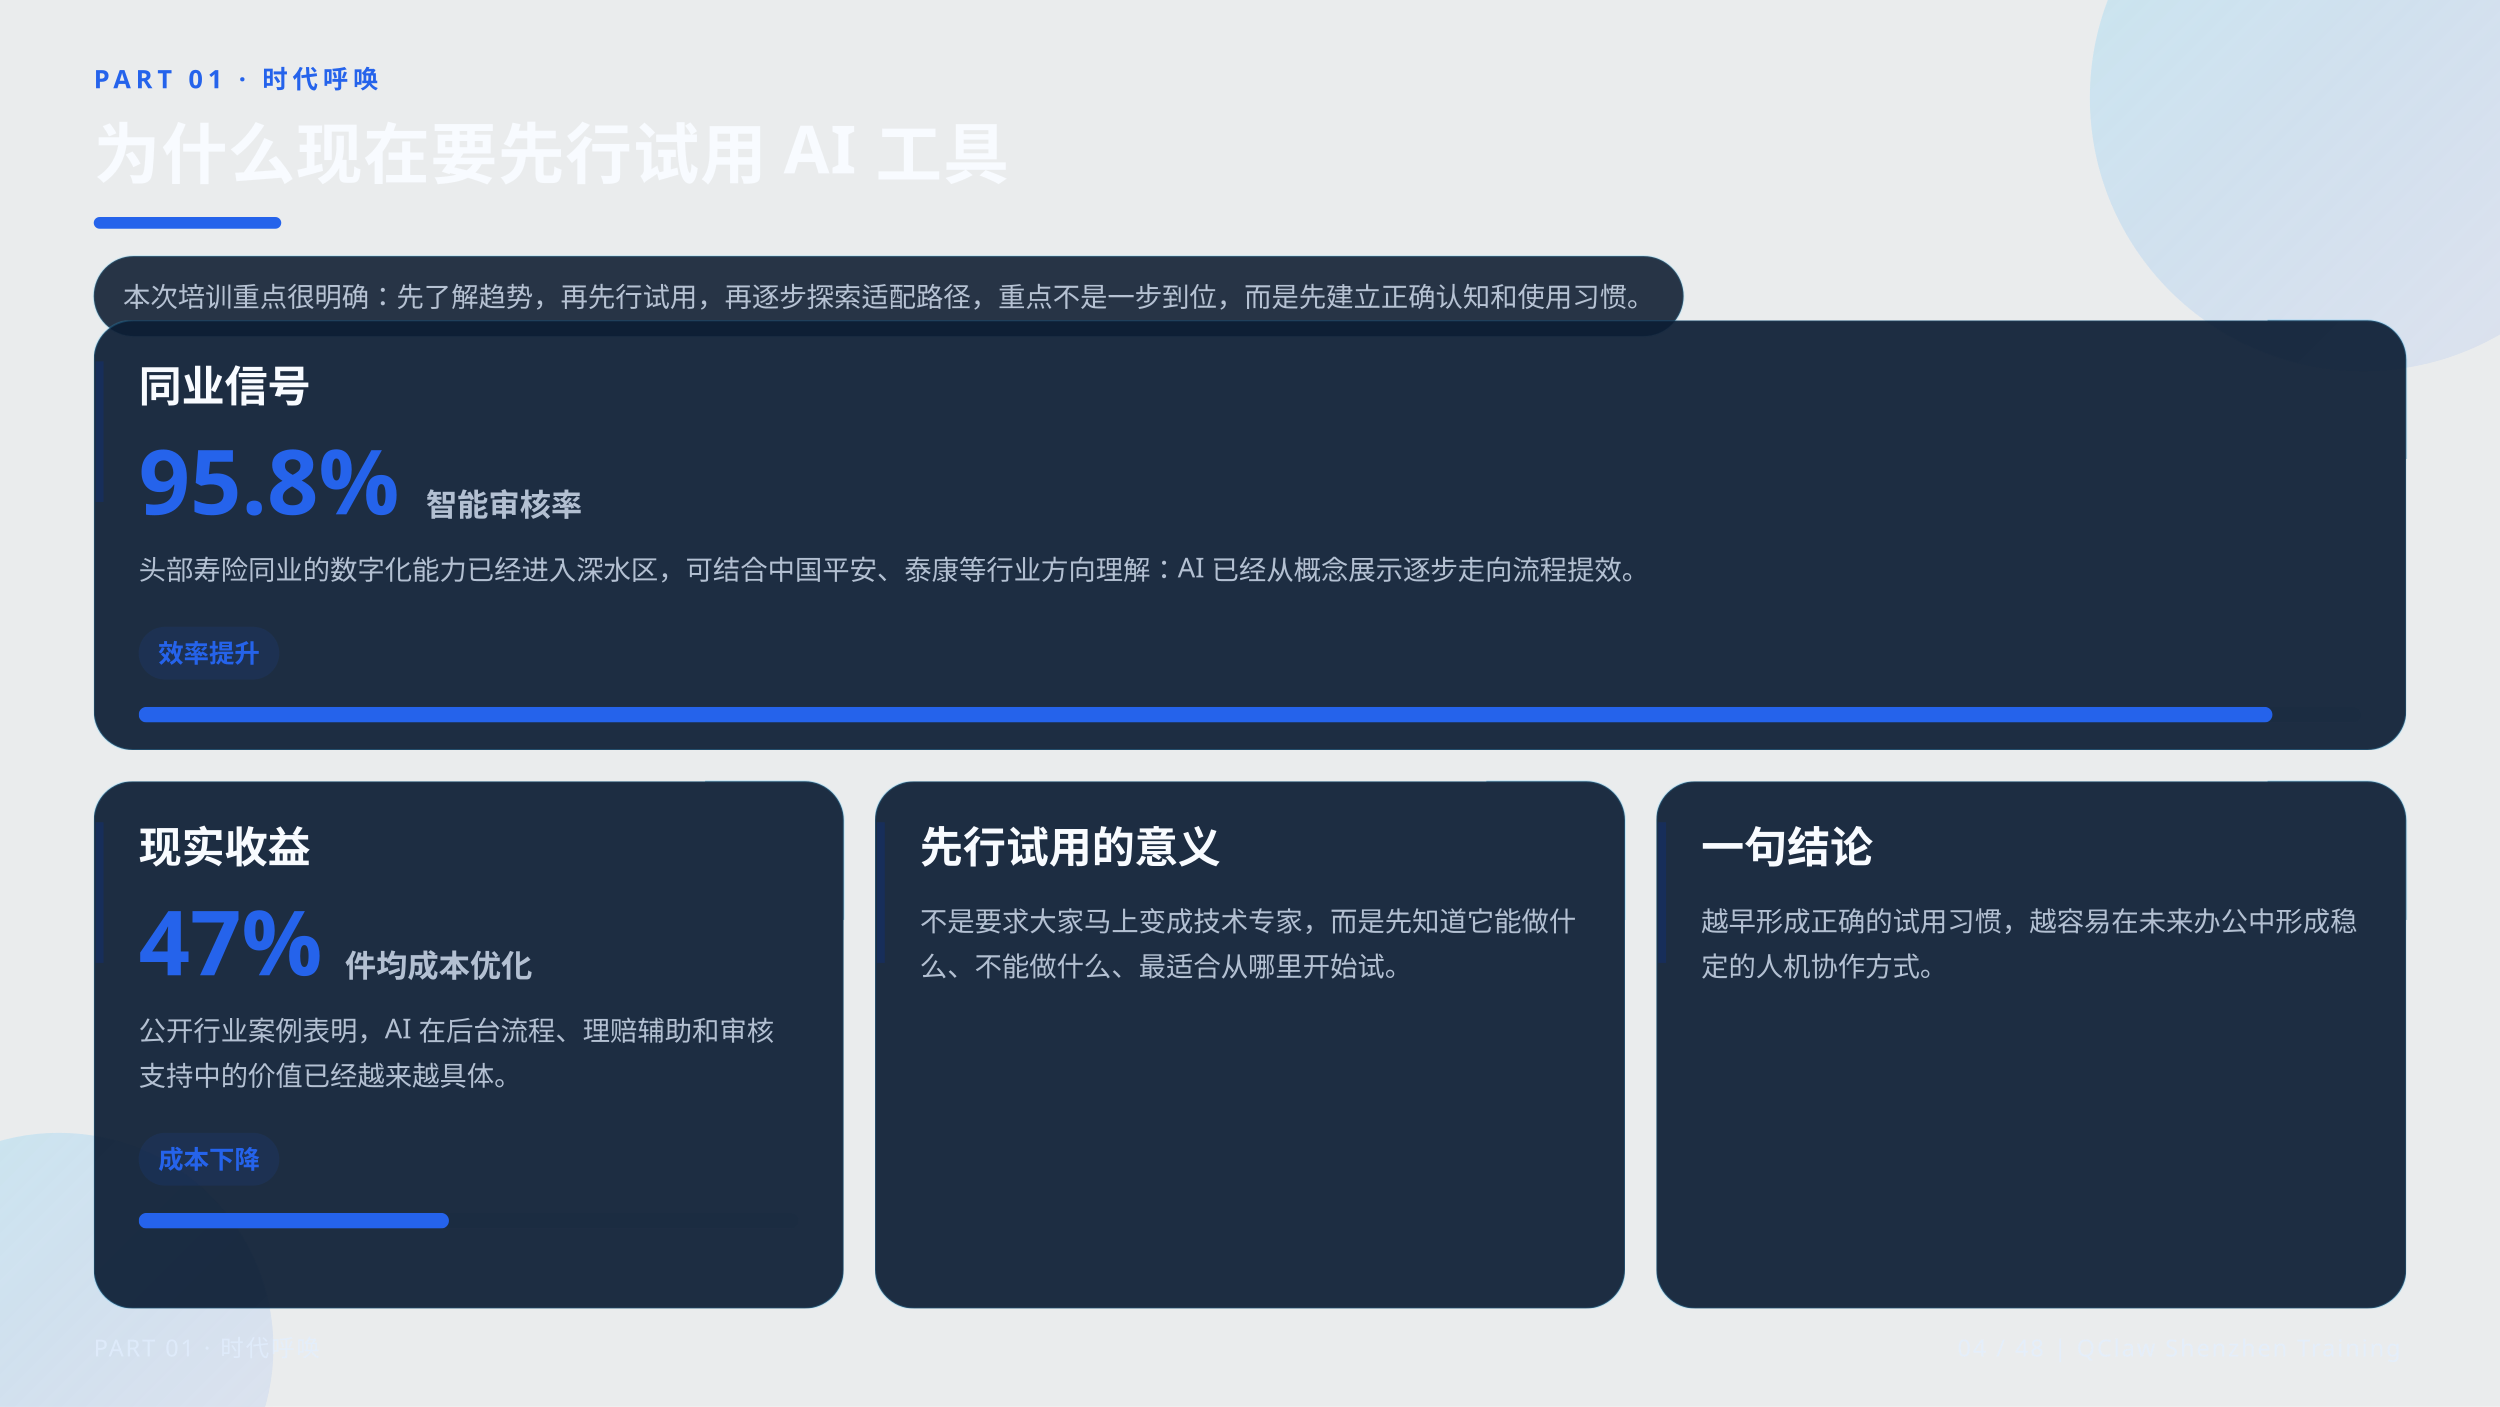
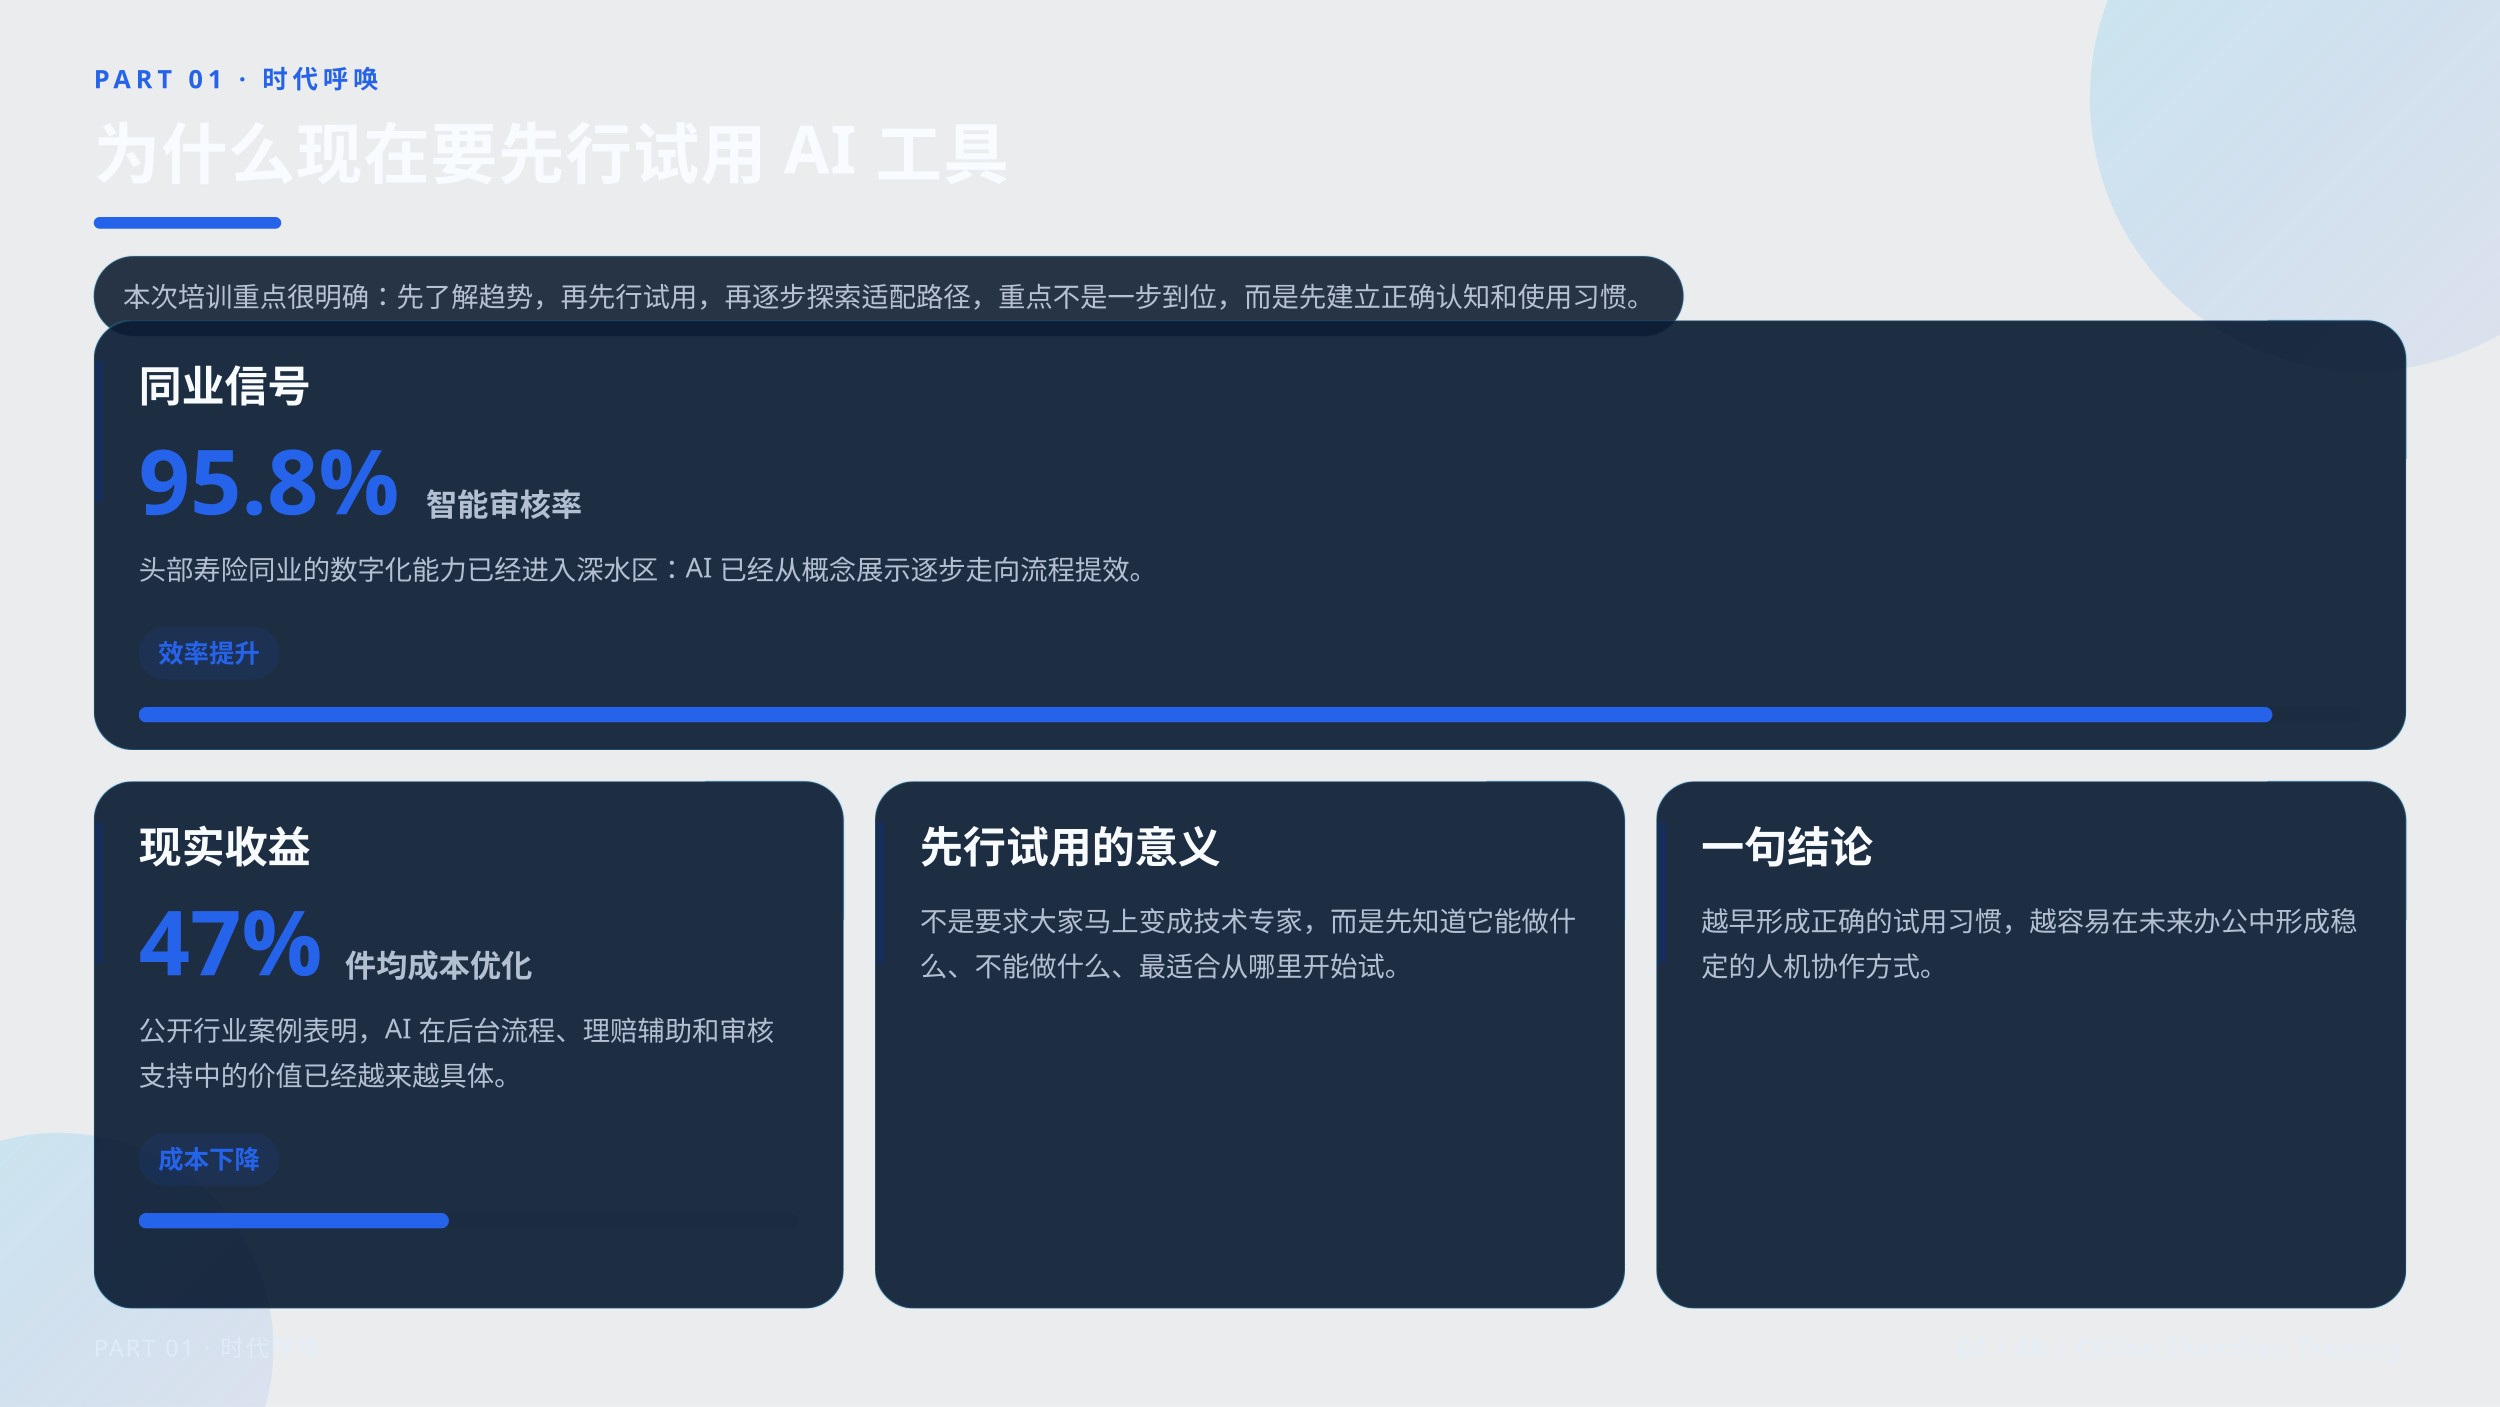
<svg xmlns="http://www.w3.org/2000/svg" data-stacking-context="true" aria-owns="html1" width="1280" height="720" viewBox="0 0 1280 720">
  <style />
  <g data-stacking-layer="rootBackgroundAndBorders" />
  <g data-stacking-layer="childStackingContextsWithNegativeStackLevels" />
  <g data-stacking-layer="inFlowNonInlineNonPositionedDescendants" />
  <g data-stacking-layer="nonPositionedFloats" />
  <g data-stacking-layer="inFlowInlineLevelNonPositionedDescendants" />
  <g data-stacking-layer="childStackingContextsWithStackLevelZeroAndPositionedDescendantsWithStackLevelZero" />
  <g data-stacking-layer="childStackingContextsWithPositiveStackLevels" />
  <g data-tag="html" id="html1" data-z-index="auto" data-stacking-context="true" aria-owns="head1 body1">
    <g data-tag="head" id="head1" data-z-index="auto" data-stacking-context="true" aria-owns="meta1 meta2 title1 style1 script1">
      <g data-tag="meta" id="meta1" data-z-index="auto" data-stacking-context="true" />
      <g data-tag="meta" id="meta2" data-z-index="auto" data-stacking-context="true" />
      <g data-tag="title" id="title1" data-z-index="auto" data-stacking-context="true" />
      <g data-tag="style" id="style1" data-z-index="auto" data-stacking-context="true" />
      <g data-tag="script" id="script1" data-z-index="auto" data-stacking-context="true" />
    </g>
    <g data-tag="body" id="body1" data-z-index="auto" data-stacking-context="true" role="document" mask="url(#mask-for-body11)" aria-owns="div1">
      <g data-stacking-layer="rootBackgroundAndBorders">
        <linearGradient x1="15%" y1="15%" x2="85%" y2="85%" id="linear-gradient1">
          <stop offset="0%" stop-color="rgb(3,9,20)" stop-opacity="1" />
          <stop offset="50%" stop-color="rgb(7,17,31)" stop-opacity="1" />
          <stop offset="100%" stop-color="rgb(11,28,53)" stop-opacity="1" />
        </linearGradient>
        <linearGradient x1="0%" y1="50%" x2="100%" y2="50%" id="linear-gradient2">
          <stop offset="0%" stop-color="rgb(56,189,248)" stop-opacity="0.05" />
          <stop offset="100%" stop-color="rgb(0,0,0)" stop-opacity="0" />
        </linearGradient>
        <linearGradient x1="0%" y1="0%" x2="0%" y2="0%" id="linear-gradient3">
          <stop offset="0%" stop-color="rgb(56,189,248)" stop-opacity="0.05" />
          <stop offset="100%" stop-color="rgb(0,0,0)" stop-opacity="0" />
        </linearGradient>
        <rect width="1280" height="720" x="0" y="0" fill="url(#linear-gradient3)" />
      </g>
      <mask id="mask-for-body11">
        <rect width="1280" height="720" x="0" y="0" fill="#ffffff" />
        <rect width="280" height="280" x="1070" y="-90" fill="#ffffff" />
        <rect width="220" height="220" x="-80" y="580" fill="#ffffff" />
        <rect width="1184" height="108" x="48" y="32" fill="#ffffff" />
        <rect width="1184" height="506" x="48" y="164" fill="#ffffff" />
        <rect width="1184" height="16" x="48" y="682" fill="#ffffff" />
      </mask>
      <g data-tag="div" id="div1" data-z-index="auto" data-stacking-context="true" aria-owns="bg-shape1 bg-shape2 title-area1 content-area1 footer1">
        <g data-tag="div" id="bg-shape1" class="bg-shape shape-a" data-z-index="auto" data-stacking-context="true">
          <g data-stacking-layer="rootBackgroundAndBorders">
            <linearGradient x1="15%" y1="15%" x2="85%" y2="85%" id="linear-gradient4">
              <stop offset="0%" stop-color="rgb(56,189,248)" stop-opacity="0.18" />
              <stop offset="100%" stop-color="rgb(37,99,235)" stop-opacity="0.08" />
            </linearGradient>
            <rect width="280" height="280" x="1070" y="-90" fill="url(#linear-gradient4)" rx="140" ry="140" />
          </g>
        </g>
        <g data-tag="div" id="bg-shape2" class="bg-shape shape-b" data-z-index="auto" data-stacking-context="true">
          <g data-stacking-layer="rootBackgroundAndBorders">
            <linearGradient x1="15%" y1="15%" x2="85%" y2="85%" id="linear-gradient5">
              <stop offset="0%" stop-color="rgb(56,189,248)" stop-opacity="0.18" />
              <stop offset="100%" stop-color="rgb(37,99,235)" stop-opacity="0.08" />
            </linearGradient>
            <rect width="220" height="220" x="-80" y="580" fill="url(#linear-gradient5)" rx="110" ry="110" />
          </g>
        </g>
        <g data-tag="div" id="title-area1" class="title-area" data-z-index="auto" data-stacking-context="true" aria-owns="overline1 page-title1 title-underline1 summary-pill1">
          <g data-tag="div" id="overline1" class="overline" data-z-index="auto" data-stacking-context="true">
            <text color="rgb(37, 99, 235)" dominant-baseline="text-after-edge" font-family="&quot;PingFang SC&quot;, &quot;Microsoft YaHei&quot;, system-ui, sans-serif" font-size="13px" font-size-adjust="none" font-stretch="100%" font-style="normal" font-variant="normal" font-weight="700" direction="ltr" letter-spacing="2.5px" text-decoration="none" text-anchor="start" text-rendering="auto" unicode-bidi="isolate" word-spacing="0px" writing-mode="horizontal-tb" user-select="auto" fill="rgb(37, 99, 235)">
              <tspan xml:space="preserve" x="48" y="49" textLength="154.75" lengthAdjust="spacingAndGlyphs">PART 01 · 时代呼唤</tspan>
            </text>
          </g>
          <g data-tag="h1" id="page-title1" class="page-title" data-z-index="auto" data-stacking-context="true" role="heading" aria-level="1">
            <text color="rgb(248, 251, 255)" dominant-baseline="text-after-edge" font-family="&quot;PingFang SC&quot;, &quot;Microsoft YaHei&quot;, system-ui, sans-serif" font-size="34px" font-size-adjust="none" font-stretch="100%" font-style="normal" font-variant="normal" font-weight="800" direction="ltr" letter-spacing="0.5px" text-decoration="none" text-anchor="start" text-rendering="auto" unicode-bidi="isolate" word-spacing="0px" writing-mode="horizontal-tb" user-select="auto" fill="rgb(248, 251, 255)">
              <tspan xml:space="preserve" x="48" y="101" textLength="473.234" lengthAdjust="spacingAndGlyphs">为什么现在要先行试用 AI 工具</tspan>
            </text>
          </g>
          <g data-tag="div" id="title-underline1" class="title-underline" data-z-index="auto" data-stacking-context="true">
            <g data-stacking-layer="rootBackgroundAndBorders">
              <linearGradient x1="0%" y1="50%" x2="100%" y2="50%" id="linear-gradient6">
                <stop offset="0%" stop-color="rgb(37,99,235)" stop-opacity="1" />
                <stop offset="100%" stop-color="rgb(37,99,235)" stop-opacity="1" />
              </linearGradient>
              <rect width="96" height="6" x="48" y="111.109" fill="url(#linear-gradient6)" rx="3" ry="3" />
            </g>
          </g>
          <g data-tag="div" id="summary-pill1" class="summary-pill" data-z-index="auto" data-stacking-context="true">
            <g data-stacking-layer="rootBackgroundAndBorders">
              <linearGradient x1="0%" y1="0%" x2="0%" y2="0%" id="linear-gradient7">
                <stop offset="0%" stop-color="rgb(8,20,38)" stop-opacity="0.88" />
                <stop offset="100%" stop-color="rgb(10,28,52)" stop-opacity="0.84" />
              </linearGradient>
              <rect width="814" height="41" x="48" y="131.109" fill="url(#linear-gradient7)" stroke="rgba(56, 189, 248, 0.18)" stroke-width="1px" rx="20.5" ry="20.5" />
            </g>
            <text color="rgba(226, 238, 255, 0.76)" dominant-baseline="text-after-edge" font-family="&quot;PingFang SC&quot;, &quot;Microsoft YaHei&quot;, system-ui, sans-serif" font-size="14px" font-size-adjust="none" font-stretch="100%" font-style="normal" font-variant="normal" font-weight="400" direction="ltr" letter-spacing="normal" text-decoration="none" text-anchor="start" text-rendering="auto" unicode-bidi="isolate" word-spacing="0px" writing-mode="horizontal-tb" user-select="auto" fill="rgba(226, 238, 255, 0.76)">
              <tspan xml:space="preserve" x="63" y="161.109" textLength="784" lengthAdjust="spacingAndGlyphs">本次培训重点很明确：先了解趋势，再先行试用，再逐步探索适配路径，重点不是一步到位，而是先建立正确认知和使用习惯。</tspan>
            </text>
          </g>
        </g>
        <g data-tag="div" id="content-area1" class="content-area layout-hero-3" data-z-index="auto" data-stacking-context="true" aria-owns="card1 card2 card3 card4">
          <g data-tag="div" id="card1" class="card hero" data-z-index="auto" data-stacking-context="true" mask="url(#mask-for-card11)" aria-owns="card-line1 card-glow1 card-title1 data-top1 card-copy1 trend-pill1 progress-track1">
            <g data-stacking-layer="rootBackgroundAndBorders">
              <linearGradient x1="0%" y1="0%" x2="0%" y2="0%" id="linear-gradient8">
                <stop offset="0%" stop-color="rgb(10,24,44)" stop-opacity="0.92" />
                <stop offset="100%" stop-color="rgb(12,33,59)" stop-opacity="0.92" />
              </linearGradient>
              <rect width="1184" height="220" x="48" y="164" fill="url(#linear-gradient8)" stroke="rgba(56, 189, 248, 0.22)" stroke-width="1px" rx="20" ry="20" />
            </g>
            <mask id="mask-for-card11">
              <rect width="1184" height="220" x="48" y="164" fill="#ffffff" />
              <rect width="4" height="72" x="49" y="185" fill="#ffffff" />
              <rect width="100" height="100" x="1161" y="135" fill="#ffffff" />
            </mask>
            <g data-tag="div" id="card-line1" class="card-line" data-z-index="auto" data-stacking-context="true">
              <g data-stacking-layer="rootBackgroundAndBorders">
                <linearGradient x1="0%" y1="0%" x2="0%" y2="0%" id="linear-gradient9">
                  <stop offset="0%" stop-color="rgb(37,99,235)" stop-opacity="1" />
                  <stop offset="100%" stop-color="rgb(0,0,0)" stop-opacity="0" />
                </linearGradient>
                <rect width="4" height="72" x="49" y="185" fill="url(#linear-gradient9)" />
              </g>
            </g>
            <g data-tag="div" id="card-glow1" class="card-glow" data-z-index="auto" data-stacking-context="true">
              <g data-stacking-layer="rootBackgroundAndBorders">
                <rect width="100" height="100" x="1161" y="135" fill="rgba(0, 0, 0, 0)" rx="50" ry="50" />
              </g>
            </g>
            <g data-tag="h3" id="card-title1" class="card-title" data-z-index="auto" data-stacking-context="true" role="heading" aria-level="3">
              <text color="rgb(248, 251, 255)" dominant-baseline="text-after-edge" font-family="&quot;PingFang SC&quot;, &quot;Microsoft YaHei&quot;, system-ui, sans-serif" font-size="22px" font-size-adjust="none" font-stretch="100%" font-style="normal" font-variant="normal" font-weight="800" direction="ltr" letter-spacing="normal" text-decoration="none" text-anchor="start" text-rendering="auto" unicode-bidi="isolate" word-spacing="0px" writing-mode="horizontal-tb" user-select="auto" fill="rgb(248, 251, 255)">
                <tspan xml:space="preserve" x="71" y="212" textLength="88" lengthAdjust="spacingAndGlyphs">同业信号</tspan>
              </text>
            </g>
            <g data-tag="div" id="data-top1" class="data-top" data-z-index="auto" data-stacking-context="true" aria-owns="data-value1 data-label1">
              <g data-tag="span" id="data-value1" class="data-value" data-z-index="auto" data-stacking-context="true">
                <text color="rgb(37, 99, 235)" dominant-baseline="text-after-edge" font-family="&quot;PingFang SC&quot;, &quot;Microsoft YaHei&quot;, system-ui, sans-serif" font-size="46px" font-size-adjust="none" font-stretch="100%" font-style="normal" font-variant="tabular-nums" font-weight="900" direction="ltr" letter-spacing="normal" text-decoration="none" text-anchor="start" text-rendering="auto" unicode-bidi="normal" word-spacing="0px" writing-mode="horizontal-tb" user-select="auto" fill="rgb(37, 99, 235)">
                  <tspan xml:space="preserve" x="71" y="276.828" textLength="141.078" lengthAdjust="spacingAndGlyphs">95.8%</tspan>
                </text>
              </g>
              <g data-tag="span" id="data-label1" class="data-label" data-z-index="auto" data-stacking-context="true">
                <text color="rgba(226, 238, 255, 0.76)" dominant-baseline="text-after-edge" font-family="&quot;PingFang SC&quot;, &quot;Microsoft YaHei&quot;, system-ui, sans-serif" font-size="16px" font-size-adjust="none" font-stretch="100%" font-style="normal" font-variant="normal" font-weight="700" direction="ltr" letter-spacing="normal" text-decoration="none" text-anchor="start" text-rendering="auto" unicode-bidi="normal" word-spacing="0px" writing-mode="horizontal-tb" user-select="auto" fill="rgba(226, 238, 255, 0.76)">
                  <tspan xml:space="preserve" x="218.078" y="268.828" textLength="80" lengthAdjust="spacingAndGlyphs">智能审核率</tspan>
                </text>
              </g>
            </g>
            <g data-tag="div" id="card-copy1" class="card-copy" data-z-index="auto" data-stacking-context="true" aria-owns="p1">
              <g data-tag="p" id="p1" data-z-index="auto" data-stacking-context="true">
                <text color="rgba(226, 238, 255, 0.76)" dominant-baseline="text-after-edge" font-family="&quot;PingFang SC&quot;, &quot;Microsoft YaHei&quot;, system-ui, sans-serif" font-size="14px" font-size-adjust="none" font-stretch="100%" font-style="normal" font-variant="normal" font-weight="400" direction="ltr" letter-spacing="normal" text-decoration="none" text-anchor="start" text-rendering="auto" unicode-bidi="isolate" word-spacing="0px" writing-mode="horizontal-tb" user-select="auto" fill="rgba(226, 238, 255, 0.76)">
-                   <tspan xml:space="preserve" x="71" y="300.828" textLength="774.109" lengthAdjust="spacingAndGlyphs">头部寿险同业的数字化能力已经进入深水区，可结合中国平安、泰康等行业方向理解：AI 已经从概念展示逐步走向流程提效。</tspan>
+                   <tspan xml:space="preserve" x="71" y="300.828" textLength="522.109" lengthAdjust="spacingAndGlyphs">头部寿险同业的数字化能力已经进入深水区：AI 已经从概念展示逐步走向流程提效。</tspan>
                </text>
              </g>
            </g>
            <g data-tag="div" id="trend-pill1" class="trend-pill" data-z-index="auto" data-stacking-context="true">
              <g data-stacking-layer="rootBackgroundAndBorders">
                <rect width="72" height="27" x="71" y="320.922" fill="rgba(37, 99, 235, 0.1)" rx="13.5" ry="13.5" />
              </g>
              <text color="rgb(37, 99, 235)" dominant-baseline="text-after-edge" font-family="&quot;PingFang SC&quot;, &quot;Microsoft YaHei&quot;, system-ui, sans-serif" font-size="13px" font-size-adjust="none" font-stretch="100%" font-style="normal" font-variant="normal" font-weight="700" direction="ltr" letter-spacing="normal" text-decoration="none" text-anchor="start" text-rendering="auto" unicode-bidi="isolate" word-spacing="0px" writing-mode="horizontal-tb" user-select="auto" fill="rgb(37, 99, 235)">
                <tspan xml:space="preserve" x="81" y="342.922" textLength="52" lengthAdjust="spacingAndGlyphs">效率提升</tspan>
              </text>
            </g>
            <g data-tag="div" id="progress-track1" class="progress-track" data-z-index="auto" data-stacking-context="true" mask="url(#mask-for-progress-track11)" aria-owns="progress-fill1">
              <g data-stacking-layer="rootBackgroundAndBorders">
                <rect width="1138" height="8" x="71" y="361.922" fill="rgba(16, 42, 67, 0.08)" rx="4" ry="4" />
              </g>
              <mask id="mask-for-progress-track11">
                <rect width="1138" height="8" x="71" y="361.922" fill="#ffffff" />
              </mask>
              <g data-tag="div" id="progress-fill1" class="progress-fill" data-z-index="auto" data-stacking-context="true">
                <g data-stacking-layer="rootBackgroundAndBorders">
                  <linearGradient x1="0%" y1="50%" x2="100%" y2="50%" id="linear-gradient10">
                    <stop offset="0%" stop-color="rgb(37,99,235)" stop-opacity="1" />
                    <stop offset="100%" stop-color="rgb(37,99,235)" stop-opacity="1" />
                  </linearGradient>
                  <rect width="1092.469" height="8" x="71" y="361.922" fill="url(#linear-gradient10)" rx="4" ry="4" />
                </g>
              </g>
            </g>
          </g>
          <g data-tag="div" id="card2" class="card " data-z-index="auto" data-stacking-context="true" mask="url(#mask-for-card21)" aria-owns="card-line2 card-glow2 card-title2 data-top2 card-copy2 trend-pill2 progress-track2">
            <g data-stacking-layer="rootBackgroundAndBorders">
              <linearGradient x1="0%" y1="0%" x2="0%" y2="0%" id="linear-gradient11">
                <stop offset="0%" stop-color="rgb(10,24,44)" stop-opacity="0.92" />
                <stop offset="100%" stop-color="rgb(12,33,59)" stop-opacity="0.92" />
              </linearGradient>
              <rect width="384" height="270" x="48" y="400" fill="url(#linear-gradient11)" stroke="rgba(56, 189, 248, 0.22)" stroke-width="1px" rx="20" ry="20" />
            </g>
            <mask id="mask-for-card21">
              <rect width="384" height="270" x="48" y="400" fill="#ffffff" />
              <rect width="4" height="72" x="49" y="421" fill="#ffffff" />
              <rect width="100" height="100" x="361" y="371" fill="#ffffff" />
            </mask>
            <g data-tag="div" id="card-line2" class="card-line" data-z-index="auto" data-stacking-context="true">
              <g data-stacking-layer="rootBackgroundAndBorders">
                <linearGradient x1="0%" y1="0%" x2="0%" y2="0%" id="linear-gradient12">
                  <stop offset="0%" stop-color="rgb(37,99,235)" stop-opacity="1" />
                  <stop offset="100%" stop-color="rgb(0,0,0)" stop-opacity="0" />
                </linearGradient>
                <rect width="4" height="72" x="49" y="421" fill="url(#linear-gradient12)" />
              </g>
            </g>
            <g data-tag="div" id="card-glow2" class="card-glow" data-z-index="auto" data-stacking-context="true">
              <g data-stacking-layer="rootBackgroundAndBorders">
                <rect width="100" height="100" x="361" y="371" fill="rgba(0, 0, 0, 0)" rx="50" ry="50" />
              </g>
            </g>
            <g data-tag="h3" id="card-title2" class="card-title" data-z-index="auto" data-stacking-context="true" role="heading" aria-level="3">
              <text color="rgb(248, 251, 255)" dominant-baseline="text-after-edge" font-family="&quot;PingFang SC&quot;, &quot;Microsoft YaHei&quot;, system-ui, sans-serif" font-size="22px" font-size-adjust="none" font-stretch="100%" font-style="normal" font-variant="normal" font-weight="800" direction="ltr" letter-spacing="normal" text-decoration="none" text-anchor="start" text-rendering="auto" unicode-bidi="isolate" word-spacing="0px" writing-mode="horizontal-tb" user-select="auto" fill="rgb(248, 251, 255)">
                <tspan xml:space="preserve" x="71" y="448" textLength="88" lengthAdjust="spacingAndGlyphs">现实收益</tspan>
              </text>
            </g>
            <g data-tag="div" id="data-top2" class="data-top" data-z-index="auto" data-stacking-context="true" aria-owns="data-value2 data-label2">
              <g data-tag="span" id="data-value2" class="data-value" data-z-index="auto" data-stacking-context="true">
                <text color="rgb(37, 99, 235)" dominant-baseline="text-after-edge" font-family="&quot;PingFang SC&quot;, &quot;Microsoft YaHei&quot;, system-ui, sans-serif" font-size="46px" font-size-adjust="none" font-stretch="100%" font-style="normal" font-variant="tabular-nums" font-weight="900" direction="ltr" letter-spacing="normal" text-decoration="none" text-anchor="start" text-rendering="auto" unicode-bidi="normal" word-spacing="0px" writing-mode="horizontal-tb" user-select="auto" fill="rgb(37, 99, 235)">
                  <tspan xml:space="preserve" x="71" y="512.828" textLength="99.578" lengthAdjust="spacingAndGlyphs">47%</tspan>
                </text>
              </g>
              <g data-tag="span" id="data-label2" class="data-label" data-z-index="auto" data-stacking-context="true">
                <text color="rgba(226, 238, 255, 0.76)" dominant-baseline="text-after-edge" font-family="&quot;PingFang SC&quot;, &quot;Microsoft YaHei&quot;, system-ui, sans-serif" font-size="16px" font-size-adjust="none" font-stretch="100%" font-style="normal" font-variant="normal" font-weight="700" direction="ltr" letter-spacing="normal" text-decoration="none" text-anchor="start" text-rendering="auto" unicode-bidi="normal" word-spacing="0px" writing-mode="horizontal-tb" user-select="auto" fill="rgba(226, 238, 255, 0.76)">
                  <tspan xml:space="preserve" x="176.578" y="504.828" textLength="96" lengthAdjust="spacingAndGlyphs">件均成本优化</tspan>
                </text>
              </g>
            </g>
            <g data-tag="div" id="card-copy2" class="card-copy" data-z-index="auto" data-stacking-context="true" aria-owns="p2">
              <g data-tag="p" id="p2" data-z-index="auto" data-stacking-context="true">
                <text color="rgba(226, 238, 255, 0.76)" dominant-baseline="text-after-edge" font-family="&quot;PingFang SC&quot;, &quot;Microsoft YaHei&quot;, system-ui, sans-serif" font-size="14px" font-size-adjust="none" font-stretch="100%" font-style="normal" font-variant="normal" font-weight="400" direction="ltr" letter-spacing="normal" text-decoration="none" text-anchor="start" text-rendering="auto" unicode-bidi="isolate" word-spacing="0px" writing-mode="horizontal-tb" user-select="auto" fill="rgba(226, 238, 255, 0.76)">
                  <tspan xml:space="preserve" x="71" y="536.828" textLength="326.109" lengthAdjust="spacingAndGlyphs">公开行业案例表明，AI 在后台流程、理赔辅助和审核</tspan>
                  <tspan xml:space="preserve" x="71" y="559.922" textLength="196" lengthAdjust="spacingAndGlyphs">支持中的价值已经越来越具体。</tspan>
                </text>
              </g>
            </g>
            <g data-tag="div" id="trend-pill2" class="trend-pill" data-z-index="auto" data-stacking-context="true">
              <g data-stacking-layer="rootBackgroundAndBorders">
                <rect width="72" height="27" x="71" y="580.016" fill="rgba(37, 99, 235, 0.1)" rx="13.5" ry="13.5" />
              </g>
              <text color="rgb(37, 99, 235)" dominant-baseline="text-after-edge" font-family="&quot;PingFang SC&quot;, &quot;Microsoft YaHei&quot;, system-ui, sans-serif" font-size="13px" font-size-adjust="none" font-stretch="100%" font-style="normal" font-variant="normal" font-weight="700" direction="ltr" letter-spacing="normal" text-decoration="none" text-anchor="start" text-rendering="auto" unicode-bidi="isolate" word-spacing="0px" writing-mode="horizontal-tb" user-select="auto" fill="rgb(37, 99, 235)">
                <tspan xml:space="preserve" x="81" y="602.016" textLength="52" lengthAdjust="spacingAndGlyphs">成本下降</tspan>
              </text>
            </g>
            <g data-tag="div" id="progress-track2" class="progress-track" data-z-index="auto" data-stacking-context="true" mask="url(#mask-for-progress-track21)" aria-owns="progress-fill2">
              <g data-stacking-layer="rootBackgroundAndBorders">
                <rect width="338" height="8" x="71" y="621.016" fill="rgba(16, 42, 67, 0.08)" rx="4" ry="4" />
              </g>
              <mask id="mask-for-progress-track21">
                <rect width="338" height="8" x="71" y="621.016" fill="#ffffff" />
              </mask>
              <g data-tag="div" id="progress-fill2" class="progress-fill" data-z-index="auto" data-stacking-context="true">
                <g data-stacking-layer="rootBackgroundAndBorders">
                  <linearGradient x1="0%" y1="50%" x2="100%" y2="50%" id="linear-gradient13">
                    <stop offset="0%" stop-color="rgb(37,99,235)" stop-opacity="1" />
                    <stop offset="100%" stop-color="rgb(37,99,235)" stop-opacity="1" />
                  </linearGradient>
                  <rect width="158.859" height="8" x="71" y="621.016" fill="url(#linear-gradient13)" rx="4" ry="4" />
                </g>
              </g>
            </g>
          </g>
          <g data-tag="div" id="card3" class="card " data-z-index="auto" data-stacking-context="true" mask="url(#mask-for-card31)" aria-owns="card-line3 card-glow3 card-title3 card-copy3">
            <g data-stacking-layer="rootBackgroundAndBorders">
              <linearGradient x1="0%" y1="0%" x2="0%" y2="0%" id="linear-gradient14">
                <stop offset="0%" stop-color="rgb(10,24,44)" stop-opacity="0.92" />
                <stop offset="100%" stop-color="rgb(12,33,59)" stop-opacity="0.92" />
              </linearGradient>
              <rect width="384" height="270" x="448" y="400" fill="url(#linear-gradient14)" stroke="rgba(56, 189, 248, 0.22)" stroke-width="1px" rx="20" ry="20" />
            </g>
            <mask id="mask-for-card31">
              <rect width="384" height="270" x="448" y="400" fill="#ffffff" />
              <rect width="4" height="72" x="449" y="421" fill="#ffffff" />
              <rect width="100" height="100" x="761" y="371" fill="#ffffff" />
            </mask>
            <g data-tag="div" id="card-line3" class="card-line" data-z-index="auto" data-stacking-context="true">
              <g data-stacking-layer="rootBackgroundAndBorders">
                <linearGradient x1="0%" y1="0%" x2="0%" y2="0%" id="linear-gradient15">
                  <stop offset="0%" stop-color="rgb(37,99,235)" stop-opacity="1" />
                  <stop offset="100%" stop-color="rgb(0,0,0)" stop-opacity="0" />
                </linearGradient>
                <rect width="4" height="72" x="449" y="421" fill="url(#linear-gradient15)" />
              </g>
            </g>
            <g data-tag="div" id="card-glow3" class="card-glow" data-z-index="auto" data-stacking-context="true">
              <g data-stacking-layer="rootBackgroundAndBorders">
                <rect width="100" height="100" x="761" y="371" fill="rgba(0, 0, 0, 0)" rx="50" ry="50" />
              </g>
            </g>
            <g data-tag="h3" id="card-title3" class="card-title" data-z-index="auto" data-stacking-context="true" role="heading" aria-level="3">
              <text color="rgb(248, 251, 255)" dominant-baseline="text-after-edge" font-family="&quot;PingFang SC&quot;, &quot;Microsoft YaHei&quot;, system-ui, sans-serif" font-size="22px" font-size-adjust="none" font-stretch="100%" font-style="normal" font-variant="normal" font-weight="800" direction="ltr" letter-spacing="normal" text-decoration="none" text-anchor="start" text-rendering="auto" unicode-bidi="isolate" word-spacing="0px" writing-mode="horizontal-tb" user-select="auto" fill="rgb(248, 251, 255)">
                <tspan xml:space="preserve" x="471" y="448" textLength="154" lengthAdjust="spacingAndGlyphs">先行试用的意义</tspan>
              </text>
            </g>
            <g data-tag="div" id="card-copy3" class="card-copy" data-z-index="auto" data-stacking-context="true" aria-owns="p3">
              <g data-tag="p" id="p3" data-z-index="auto" data-stacking-context="true">
                <text color="rgba(226, 238, 255, 0.76)" dominant-baseline="text-after-edge" font-family="&quot;PingFang SC&quot;, &quot;Microsoft YaHei&quot;, system-ui, sans-serif" font-size="14px" font-size-adjust="none" font-stretch="100%" font-style="normal" font-variant="normal" font-weight="400" direction="ltr" letter-spacing="normal" text-decoration="none" text-anchor="start" text-rendering="auto" unicode-bidi="isolate" word-spacing="0px" writing-mode="horizontal-tb" user-select="auto" fill="rgba(226, 238, 255, 0.76)">
                  <tspan xml:space="preserve" x="471" y="480.828" textLength="336" lengthAdjust="spacingAndGlyphs">不是要求大家马上变成技术专家，而是先知道它能做什</tspan>
                  <tspan xml:space="preserve" x="471" y="503.922" textLength="252" lengthAdjust="spacingAndGlyphs">么、不能做什么、最适合从哪里开始试。</tspan>
                </text>
              </g>
            </g>
          </g>
          <g data-tag="div" id="card4" class="card " data-z-index="auto" data-stacking-context="true" mask="url(#mask-for-card41)" aria-owns="card-line4 card-glow4 card-title4 card-copy4">
            <g data-stacking-layer="rootBackgroundAndBorders">
              <linearGradient x1="0%" y1="0%" x2="0%" y2="0%" id="linear-gradient16">
                <stop offset="0%" stop-color="rgb(10,24,44)" stop-opacity="0.92" />
                <stop offset="100%" stop-color="rgb(12,33,59)" stop-opacity="0.92" />
              </linearGradient>
              <rect width="384" height="270" x="848" y="400" fill="url(#linear-gradient16)" stroke="rgba(56, 189, 248, 0.22)" stroke-width="1px" rx="20" ry="20" />
            </g>
            <mask id="mask-for-card41">
              <rect width="384" height="270" x="848" y="400" fill="#ffffff" />
              <rect width="4" height="72" x="849" y="421" fill="#ffffff" />
              <rect width="100" height="100" x="1161" y="371" fill="#ffffff" />
            </mask>
            <g data-tag="div" id="card-line4" class="card-line" data-z-index="auto" data-stacking-context="true">
              <g data-stacking-layer="rootBackgroundAndBorders">
                <linearGradient x1="0%" y1="0%" x2="0%" y2="0%" id="linear-gradient17">
                  <stop offset="0%" stop-color="rgb(37,99,235)" stop-opacity="1" />
                  <stop offset="100%" stop-color="rgb(0,0,0)" stop-opacity="0" />
                </linearGradient>
                <rect width="4" height="72" x="849" y="421" fill="url(#linear-gradient17)" />
              </g>
            </g>
            <g data-tag="div" id="card-glow4" class="card-glow" data-z-index="auto" data-stacking-context="true">
              <g data-stacking-layer="rootBackgroundAndBorders">
                <rect width="100" height="100" x="1161" y="371" fill="rgba(0, 0, 0, 0)" rx="50" ry="50" />
              </g>
            </g>
            <g data-tag="h3" id="card-title4" class="card-title" data-z-index="auto" data-stacking-context="true" role="heading" aria-level="3">
              <text color="rgb(248, 251, 255)" dominant-baseline="text-after-edge" font-family="&quot;PingFang SC&quot;, &quot;Microsoft YaHei&quot;, system-ui, sans-serif" font-size="22px" font-size-adjust="none" font-stretch="100%" font-style="normal" font-variant="normal" font-weight="800" direction="ltr" letter-spacing="normal" text-decoration="none" text-anchor="start" text-rendering="auto" unicode-bidi="isolate" word-spacing="0px" writing-mode="horizontal-tb" user-select="auto" fill="rgb(248, 251, 255)">
                <tspan xml:space="preserve" x="871" y="448" textLength="88" lengthAdjust="spacingAndGlyphs">一句结论</tspan>
              </text>
            </g>
            <g data-tag="div" id="card-copy4" class="card-copy" data-z-index="auto" data-stacking-context="true" aria-owns="p4">
              <g data-tag="p" id="p4" data-z-index="auto" data-stacking-context="true">
                <text color="rgba(226, 238, 255, 0.76)" dominant-baseline="text-after-edge" font-family="&quot;PingFang SC&quot;, &quot;Microsoft YaHei&quot;, system-ui, sans-serif" font-size="14px" font-size-adjust="none" font-stretch="100%" font-style="normal" font-variant="normal" font-weight="400" direction="ltr" letter-spacing="normal" text-decoration="none" text-anchor="start" text-rendering="auto" unicode-bidi="isolate" word-spacing="0px" writing-mode="horizontal-tb" user-select="auto" fill="rgba(226, 238, 255, 0.76)">
                  <tspan xml:space="preserve" x="871" y="480.828" textLength="336" lengthAdjust="spacingAndGlyphs">越早形成正确的试用习惯，越容易在未来办公中形成稳</tspan>
                  <tspan xml:space="preserve" x="871" y="503.922" textLength="126" lengthAdjust="spacingAndGlyphs">定的人机协作方式。</tspan>
                </text>
              </g>
            </g>
          </g>
        </g>
        <g data-tag="div" id="footer1" class="footer" data-z-index="auto" data-stacking-context="true" aria-owns="div2 footer-right1">
          <g data-tag="div" id="div2" data-z-index="auto" data-stacking-context="true">
            <text color="rgba(226, 238, 255, 0.72)" dominant-baseline="text-after-edge" font-family="&quot;PingFang SC&quot;, &quot;Microsoft YaHei&quot;, system-ui, sans-serif" font-size="12px" font-size-adjust="none" font-stretch="100%" font-style="normal" font-variant="normal" font-weight="400" direction="ltr" letter-spacing="1px" text-decoration="none" text-anchor="start" text-rendering="auto" unicode-bidi="isolate" word-spacing="0px" writing-mode="horizontal-tb" user-select="auto" fill="rgba(226, 238, 255, 0.72)">
              <tspan xml:space="preserve" x="48" y="698" textLength="118.781" lengthAdjust="spacingAndGlyphs">PART 01 · 时代呼唤</tspan>
            </text>
          </g>
          <g data-tag="div" id="footer-right1" class="footer-right" data-z-index="auto" data-stacking-context="true">
            <text color="rgba(226, 238, 255, 0.72)" dominant-baseline="text-after-edge" font-family="&quot;PingFang SC&quot;, &quot;Microsoft YaHei&quot;, system-ui, sans-serif" font-size="12px" font-size-adjust="none" font-stretch="100%" font-style="normal" font-variant="tabular-nums" font-weight="400" direction="ltr" letter-spacing="1px" text-decoration="none" text-anchor="start" text-rendering="auto" unicode-bidi="isolate" word-spacing="0px" writing-mode="horizontal-tb" user-select="auto" fill="rgba(226, 238, 255, 0.72)">
              <tspan xml:space="preserve" x="1002.25" y="698" textLength="229.75" lengthAdjust="spacingAndGlyphs">04 / 48 | QClaw Shenzhen Training</tspan>
            </text>
          </g>
        </g>
      </g>
    </g>
  </g>
</svg>
